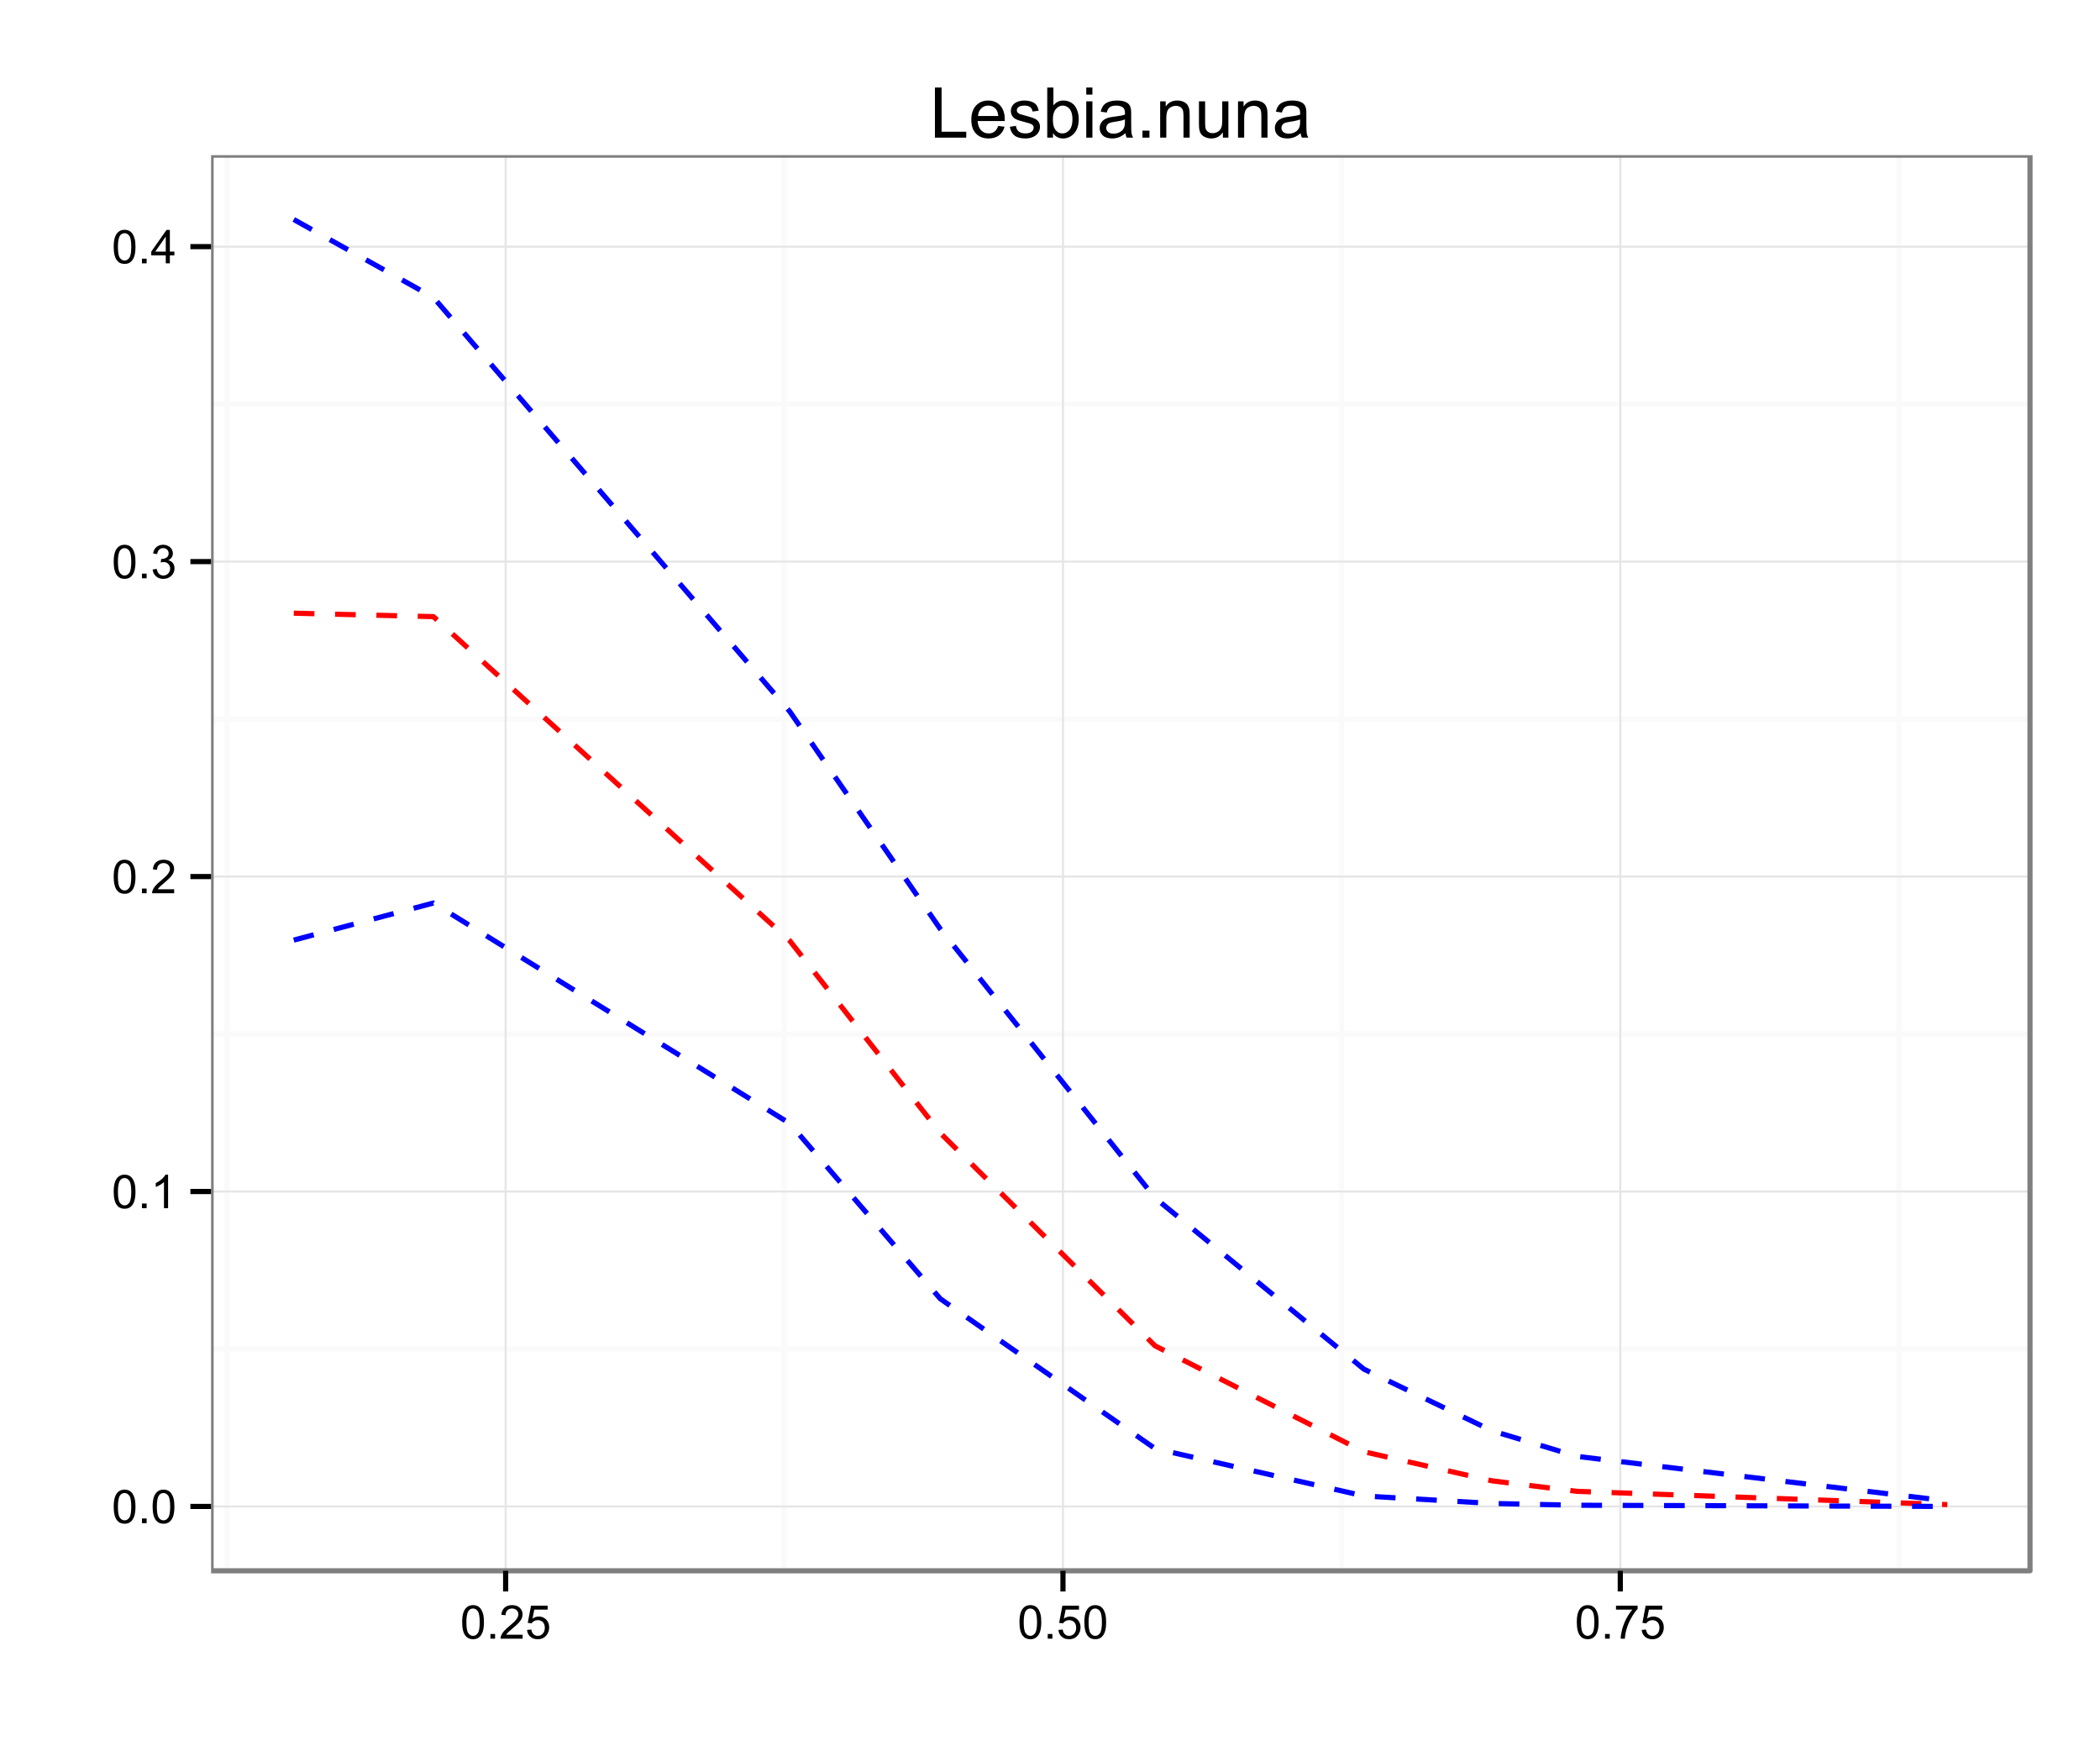
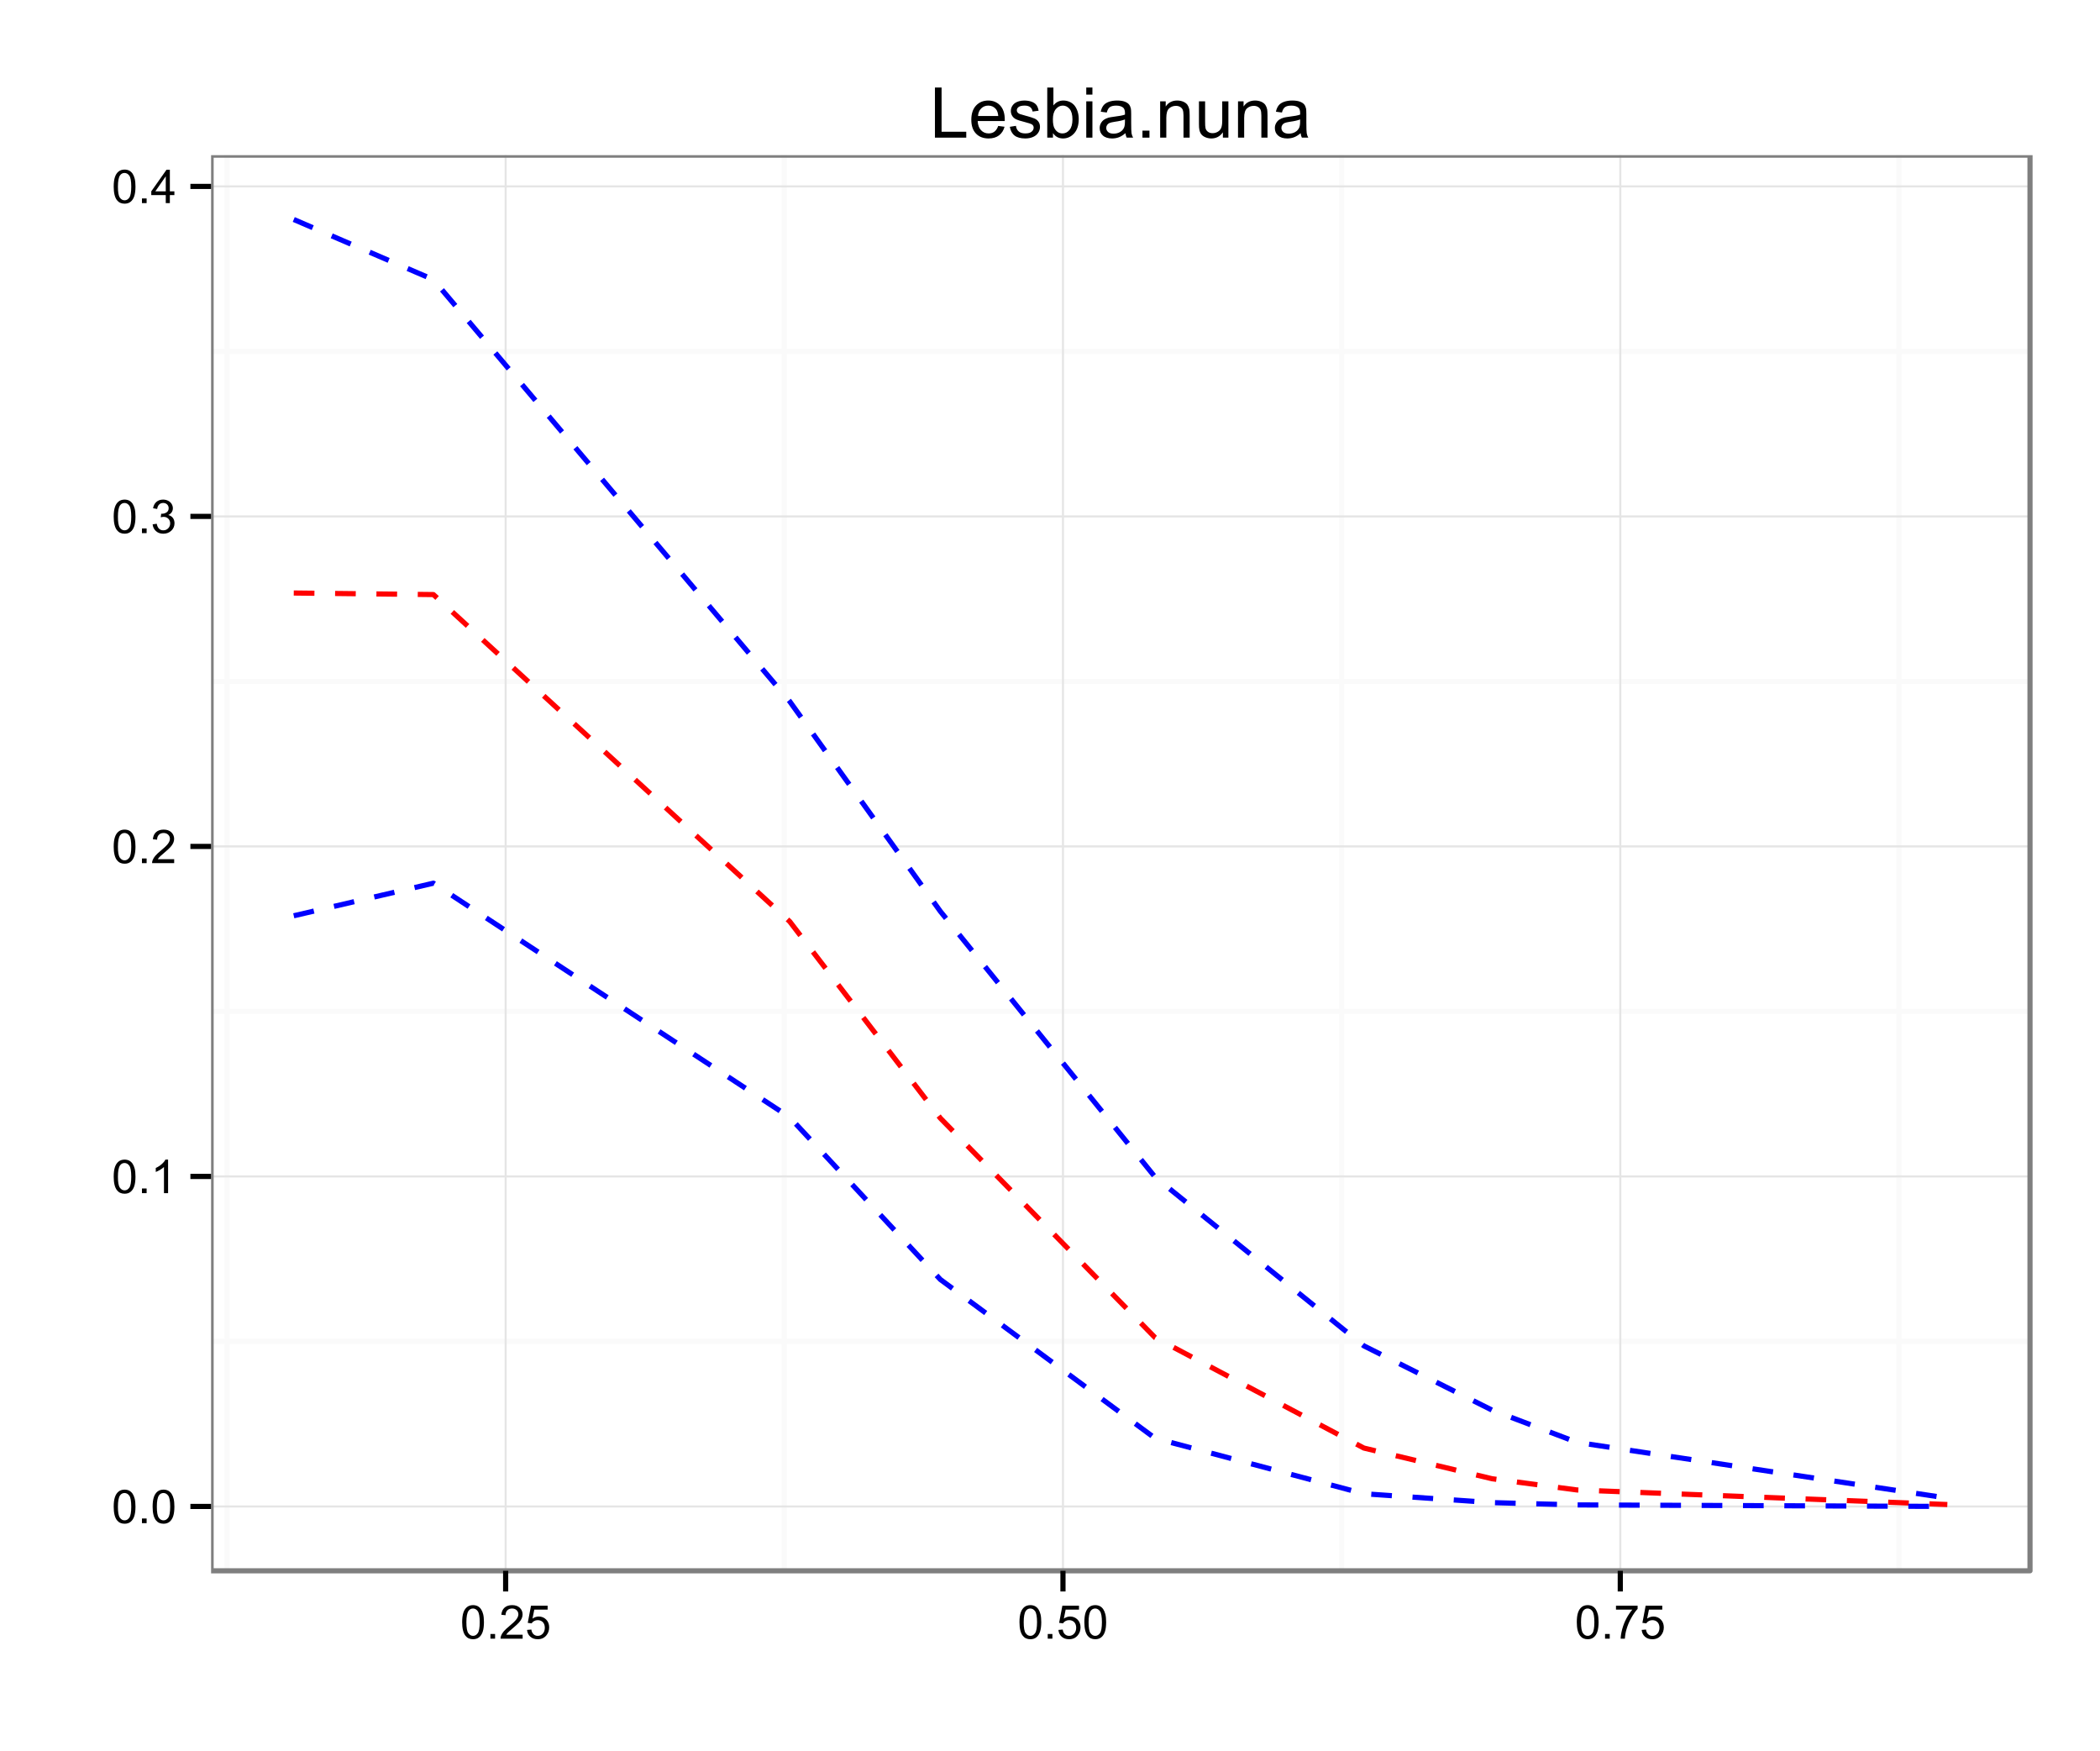
<svg xmlns="http://www.w3.org/2000/svg" xmlns:xlink="http://www.w3.org/1999/xlink" width="432pt" height="360pt" viewBox="0 0 432 360" version="1.1">
  <defs>
    <g>
      <symbol overflow="visible" id="glyph0-0">
        <path style="stroke:none;" d="M 0.398 -3.391 C 0.398 -4.199 0.48 -4.852 0.648 -5.352 C 0.812 -5.844 1.062 -6.227 1.395 -6.496 C 1.723 -6.762 2.137 -6.895 2.641 -6.898 C 3.004 -6.895 3.328 -6.82 3.609 -6.676 C 3.887 -6.523 4.113 -6.312 4.297 -6.035 C 4.477 -5.754 4.621 -5.41 4.723 -5.012 C 4.824 -4.605 4.875 -4.066 4.879 -3.391 C 4.875 -2.582 4.793 -1.93 4.629 -1.438 C 4.465 -0.938 4.215 -0.555 3.887 -0.289 C 3.555 -0.016 3.141 0.117 2.641 0.117 C 1.973 0.117 1.453 -0.117 1.078 -0.594 C 0.625 -1.164 0.398 -2.098 0.398 -3.391 Z M 1.266 -3.391 C 1.266 -2.258 1.395 -1.508 1.66 -1.137 C 1.922 -0.762 2.25 -0.574 2.641 -0.578 C 3.023 -0.574 3.348 -0.762 3.613 -1.141 C 3.875 -1.512 4.008 -2.262 4.012 -3.391 C 4.008 -4.52 3.875 -5.27 3.613 -5.645 C 3.348 -6.012 3.02 -6.199 2.629 -6.203 C 2.238 -6.199 1.93 -6.035 1.703 -5.711 C 1.41 -5.289 1.266 -4.516 1.266 -3.391 Z M 1.266 -3.391 " />
      </symbol>
      <symbol overflow="visible" id="glyph0-1">
        <path style="stroke:none;" d="M 0.871 0 L 0.871 -0.961 L 1.832 -0.961 L 1.832 0 Z M 0.871 0 " />
      </symbol>
      <symbol overflow="visible" id="glyph0-2">
        <path style="stroke:none;" d="M 3.578 0 L 2.734 0 L 2.734 -5.375 C 2.527 -5.18 2.262 -4.988 1.934 -4.793 C 1.602 -4.598 1.305 -4.453 1.047 -4.359 L 1.047 -5.176 C 1.516 -5.395 1.926 -5.664 2.281 -5.98 C 2.633 -6.293 2.883 -6.598 3.031 -6.898 L 3.578 -6.898 Z M 3.578 0 " />
      </symbol>
      <symbol overflow="visible" id="glyph0-3">
        <path style="stroke:none;" d="M 4.832 -0.812 L 4.832 0 L 0.289 0 C 0.281 -0.203 0.316 -0.398 0.391 -0.586 C 0.504 -0.895 0.688 -1.199 0.945 -1.5 C 1.195 -1.797 1.562 -2.141 2.047 -2.539 C 2.789 -3.148 3.297 -3.637 3.562 -3.996 C 3.824 -4.352 3.953 -4.688 3.957 -5.012 C 3.953 -5.34 3.836 -5.621 3.598 -5.855 C 3.355 -6.082 3.043 -6.199 2.664 -6.203 C 2.254 -6.199 1.93 -6.078 1.688 -5.836 C 1.441 -5.59 1.316 -5.25 1.316 -4.824 L 0.449 -4.914 C 0.508 -5.559 0.73 -6.051 1.121 -6.391 C 1.504 -6.727 2.023 -6.895 2.68 -6.898 C 3.336 -6.895 3.859 -6.715 4.246 -6.352 C 4.629 -5.984 4.82 -5.531 4.824 -4.992 C 4.82 -4.715 4.766 -4.441 4.652 -4.18 C 4.539 -3.91 4.352 -3.633 4.094 -3.34 C 3.832 -3.047 3.398 -2.645 2.793 -2.133 C 2.285 -1.707 1.961 -1.418 1.816 -1.266 C 1.672 -1.113 1.551 -0.961 1.461 -0.812 Z M 4.832 -0.812 " />
      </symbol>
      <symbol overflow="visible" id="glyph0-4">
        <path style="stroke:none;" d="M 0.402 -1.812 L 1.246 -1.926 C 1.34 -1.445 1.504 -1.102 1.738 -0.895 C 1.969 -0.68 2.254 -0.574 2.594 -0.578 C 2.988 -0.574 3.324 -0.711 3.598 -0.988 C 3.871 -1.262 4.008 -1.602 4.008 -2.012 C 4.008 -2.395 3.879 -2.715 3.629 -2.969 C 3.371 -3.219 3.051 -3.344 2.664 -3.348 C 2.5 -3.344 2.301 -3.312 2.066 -3.254 L 2.16 -3.992 C 2.215 -3.984 2.262 -3.984 2.297 -3.984 C 2.656 -3.984 2.977 -4.078 3.266 -4.266 C 3.551 -4.453 3.695 -4.742 3.699 -5.133 C 3.695 -5.441 3.59 -5.695 3.383 -5.902 C 3.172 -6.102 2.902 -6.203 2.574 -6.207 C 2.242 -6.203 1.969 -6.102 1.754 -5.895 C 1.531 -5.688 1.391 -5.379 1.332 -4.969 L 0.488 -5.117 C 0.586 -5.68 0.82 -6.121 1.188 -6.434 C 1.551 -6.742 2.008 -6.895 2.555 -6.898 C 2.93 -6.895 3.273 -6.816 3.59 -6.656 C 3.902 -6.496 4.145 -6.277 4.312 -6 C 4.48 -5.719 4.562 -5.422 4.566 -5.113 C 4.562 -4.812 4.484 -4.543 4.324 -4.301 C 4.164 -4.059 3.926 -3.863 3.617 -3.723 C 4.02 -3.625 4.336 -3.43 4.562 -3.137 C 4.785 -2.84 4.898 -2.473 4.902 -2.031 C 4.898 -1.426 4.68 -0.918 4.246 -0.504 C 3.805 -0.09 3.25 0.117 2.586 0.121 C 1.98 0.117 1.48 -0.059 1.086 -0.418 C 0.684 -0.773 0.457 -1.238 0.402 -1.812 Z M 0.402 -1.812 " />
      </symbol>
      <symbol overflow="visible" id="glyph0-5">
        <path style="stroke:none;" d="M 3.102 0 L 3.102 -1.645 L 0.121 -1.645 L 0.121 -2.418 L 3.258 -6.871 L 3.945 -6.871 L 3.945 -2.418 L 4.875 -2.418 L 4.875 -1.645 L 3.945 -1.645 L 3.945 0 Z M 3.102 -2.418 L 3.102 -5.516 L 0.953 -2.418 Z M 3.102 -2.418 " />
      </symbol>
      <symbol overflow="visible" id="glyph0-6">
        <path style="stroke:none;" d="M 0.398 -1.801 L 1.285 -1.875 C 1.348 -1.441 1.5 -1.117 1.742 -0.902 C 1.977 -0.684 2.266 -0.574 2.605 -0.578 C 3.008 -0.574 3.352 -0.727 3.637 -1.035 C 3.914 -1.34 4.055 -1.746 4.059 -2.254 C 4.055 -2.734 3.918 -3.113 3.652 -3.395 C 3.379 -3.668 3.027 -3.809 2.594 -3.812 C 2.316 -3.809 2.07 -3.746 1.855 -3.625 C 1.633 -3.5 1.461 -3.34 1.34 -3.145 L 0.547 -3.25 L 1.215 -6.777 L 4.633 -6.777 L 4.633 -5.973 L 1.891 -5.973 L 1.52 -4.125 C 1.926 -4.41 2.359 -4.551 2.816 -4.555 C 3.414 -4.551 3.922 -4.344 4.336 -3.93 C 4.746 -3.512 4.949 -2.977 4.953 -2.328 C 4.949 -1.703 4.77 -1.168 4.41 -0.719 C 3.969 -0.16 3.367 0.117 2.605 0.117 C 1.977 0.117 1.465 -0.055 1.074 -0.406 C 0.676 -0.754 0.453 -1.219 0.398 -1.801 Z M 0.398 -1.801 " />
      </symbol>
      <symbol overflow="visible" id="glyph0-7">
        <path style="stroke:none;" d="M 0.453 -5.973 L 0.453 -6.781 L 4.902 -6.781 L 4.902 -6.125 C 4.461 -5.656 4.027 -5.039 3.602 -4.27 C 3.168 -3.496 2.836 -2.703 2.605 -1.891 C 2.434 -1.312 2.324 -0.684 2.281 0 L 1.414 0 C 1.422 -0.539 1.531 -1.191 1.734 -1.961 C 1.938 -2.723 2.227 -3.461 2.609 -4.176 C 2.984 -4.883 3.391 -5.48 3.82 -5.973 Z M 0.453 -5.973 " />
      </symbol>
      <symbol overflow="visible" id="glyph1-0">
        <path style="stroke:none;" d="M 1.055 0 L 1.055 -10.309 L 2.418 -10.309 L 2.418 -1.215 L 7.496 -1.215 L 7.496 0 Z M 1.055 0 " />
      </symbol>
      <symbol overflow="visible" id="glyph1-1">
        <path style="stroke:none;" d="M 6.062 -2.406 L 7.367 -2.242 C 7.156 -1.477 6.777 -0.883 6.223 -0.465 C 5.664 -0.043 4.949 0.164 4.086 0.168 C 2.988 0.164 2.121 -0.168 1.484 -0.84 C 0.844 -1.508 0.527 -2.453 0.527 -3.672 C 0.527 -4.926 0.848 -5.898 1.496 -6.594 C 2.141 -7.285 2.98 -7.633 4.016 -7.637 C 5.008 -7.633 5.824 -7.293 6.461 -6.617 C 7.09 -5.934 7.406 -4.977 7.41 -3.746 C 7.406 -3.668 7.402 -3.559 7.402 -3.41 L 1.836 -3.41 C 1.879 -2.59 2.113 -1.961 2.531 -1.523 C 2.945 -1.086 3.465 -0.867 4.094 -0.871 C 4.555 -0.867 4.949 -0.988 5.281 -1.234 C 5.605 -1.477 5.867 -1.867 6.062 -2.406 Z M 1.906 -4.449 L 6.074 -4.449 C 6.016 -5.074 5.855 -5.547 5.598 -5.863 C 5.191 -6.348 4.668 -6.59 4.027 -6.594 C 3.441 -6.59 2.953 -6.398 2.562 -6.012 C 2.164 -5.621 1.945 -5.098 1.906 -4.449 Z M 1.906 -4.449 " />
      </symbol>
      <symbol overflow="visible" id="glyph1-2">
        <path style="stroke:none;" d="M 0.441 -2.23 L 1.695 -2.426 C 1.762 -1.922 1.957 -1.535 2.281 -1.27 C 2.598 -1 3.047 -0.867 3.629 -0.871 C 4.207 -0.867 4.641 -0.984 4.922 -1.227 C 5.203 -1.461 5.344 -1.738 5.344 -2.059 C 5.344 -2.34 5.219 -2.566 4.973 -2.734 C 4.797 -2.844 4.363 -2.988 3.676 -3.164 C 2.746 -3.398 2.105 -3.598 1.746 -3.77 C 1.387 -3.938 1.113 -4.176 0.93 -4.48 C 0.742 -4.781 0.648 -5.117 0.652 -5.484 C 0.648 -5.816 0.727 -6.125 0.879 -6.41 C 1.031 -6.691 1.238 -6.926 1.504 -7.117 C 1.699 -7.258 1.969 -7.379 2.309 -7.484 C 2.648 -7.582 3.012 -7.633 3.402 -7.637 C 3.984 -7.633 4.5 -7.551 4.945 -7.383 C 5.387 -7.211 5.711 -6.98 5.926 -6.695 C 6.133 -6.406 6.281 -6.02 6.363 -5.539 L 5.125 -5.371 C 5.066 -5.754 4.902 -6.055 4.637 -6.27 C 4.363 -6.484 3.984 -6.59 3.496 -6.594 C 2.91 -6.59 2.496 -6.496 2.25 -6.305 C 2 -6.113 1.875 -5.887 1.879 -5.633 C 1.875 -5.465 1.926 -5.316 2.031 -5.188 C 2.133 -5.047 2.293 -4.938 2.516 -4.852 C 2.641 -4.805 3.016 -4.695 3.637 -4.527 C 4.527 -4.285 5.152 -4.09 5.508 -3.938 C 5.859 -3.785 6.137 -3.562 6.34 -3.273 C 6.543 -2.98 6.645 -2.621 6.645 -2.195 C 6.645 -1.77 6.52 -1.371 6.273 -1 C 6.027 -0.625 5.672 -0.336 5.211 -0.137 C 4.742 0.066 4.219 0.164 3.637 0.168 C 2.664 0.164 1.922 -0.035 1.414 -0.434 C 0.902 -0.836 0.578 -1.434 0.441 -2.23 Z M 0.441 -2.23 " />
      </symbol>
      <symbol overflow="visible" id="glyph1-3">
        <path style="stroke:none;" d="M 2.117 0 L 0.941 0 L 0.941 -10.309 L 2.207 -10.309 L 2.207 -6.629 C 2.738 -7.297 3.422 -7.633 4.254 -7.637 C 4.711 -7.633 5.145 -7.543 5.555 -7.359 C 5.965 -7.172 6.301 -6.91 6.57 -6.578 C 6.832 -6.238 7.039 -5.832 7.191 -5.363 C 7.34 -4.887 7.418 -4.383 7.418 -3.848 C 7.418 -2.562 7.102 -1.574 6.469 -0.879 C 5.836 -0.184 5.074 0.164 4.191 0.168 C 3.305 0.164 2.613 -0.199 2.117 -0.934 Z M 2.102 -3.789 C 2.098 -2.891 2.219 -2.242 2.469 -1.848 C 2.863 -1.191 3.402 -0.867 4.086 -0.871 C 4.633 -0.867 5.113 -1.105 5.52 -1.59 C 5.922 -2.066 6.121 -2.785 6.125 -3.742 C 6.121 -4.715 5.93 -5.434 5.543 -5.898 C 5.156 -6.359 4.688 -6.59 4.141 -6.594 C 3.586 -6.59 3.109 -6.352 2.707 -5.871 C 2.301 -5.391 2.098 -4.695 2.102 -3.789 Z M 2.102 -3.789 " />
      </symbol>
      <symbol overflow="visible" id="glyph1-4">
        <path style="stroke:none;" d="M 0.957 -8.852 L 0.957 -10.309 L 2.223 -10.309 L 2.223 -8.852 Z M 0.957 0 L 0.957 -7.469 L 2.223 -7.469 L 2.223 0 Z M 0.957 0 " />
      </symbol>
      <symbol overflow="visible" id="glyph1-5">
        <path style="stroke:none;" d="M 5.82 -0.922 C 5.348 -0.52 4.898 -0.238 4.465 -0.078 C 4.031 0.086 3.566 0.164 3.074 0.168 C 2.25 0.164 1.617 -0.035 1.18 -0.434 C 0.734 -0.832 0.516 -1.344 0.52 -1.969 C 0.516 -2.332 0.598 -2.664 0.77 -2.969 C 0.934 -3.27 1.152 -3.512 1.422 -3.699 C 1.691 -3.879 1.996 -4.02 2.336 -4.113 C 2.582 -4.176 2.957 -4.238 3.461 -4.305 C 4.48 -4.422 5.23 -4.566 5.715 -4.738 C 5.715 -4.91 5.719 -5.02 5.723 -5.07 C 5.719 -5.582 5.598 -5.945 5.363 -6.16 C 5.035 -6.441 4.555 -6.586 3.922 -6.59 C 3.324 -6.586 2.887 -6.48 2.605 -6.273 C 2.32 -6.062 2.109 -5.695 1.977 -5.168 L 0.738 -5.336 C 0.848 -5.863 1.031 -6.293 1.293 -6.621 C 1.547 -6.945 1.918 -7.195 2.41 -7.371 C 2.895 -7.547 3.461 -7.633 4.105 -7.637 C 4.742 -7.633 5.262 -7.559 5.66 -7.41 C 6.059 -7.258 6.352 -7.07 6.539 -6.844 C 6.727 -6.617 6.855 -6.328 6.934 -5.984 C 6.973 -5.766 6.996 -5.379 6.996 -4.816 L 6.996 -3.129 C 6.996 -1.949 7.02 -1.203 7.074 -0.895 C 7.125 -0.582 7.234 -0.285 7.398 0 L 6.074 0 C 5.941 -0.262 5.855 -0.566 5.82 -0.922 Z M 5.715 -3.746 C 5.254 -3.555 4.566 -3.398 3.648 -3.27 C 3.125 -3.191 2.758 -3.105 2.543 -3.016 C 2.328 -2.918 2.16 -2.781 2.047 -2.605 C 1.926 -2.422 1.867 -2.223 1.871 -2.004 C 1.867 -1.664 1.996 -1.383 2.254 -1.16 C 2.508 -0.934 2.883 -0.82 3.375 -0.824 C 3.859 -0.82 4.293 -0.926 4.676 -1.141 C 5.055 -1.352 5.332 -1.645 5.512 -2.02 C 5.645 -2.301 5.711 -2.723 5.715 -3.285 Z M 5.715 -3.746 " />
      </symbol>
      <symbol overflow="visible" id="glyph1-6">
        <path style="stroke:none;" d="M 1.309 0 L 1.309 -1.441 L 2.75 -1.441 L 2.75 0 Z M 1.309 0 " />
      </symbol>
      <symbol overflow="visible" id="glyph1-7">
        <path style="stroke:none;" d="M 0.949 0 L 0.949 -7.469 L 2.09 -7.469 L 2.09 -6.406 C 2.633 -7.223 3.426 -7.633 4.465 -7.637 C 4.914 -7.633 5.328 -7.555 5.707 -7.395 C 6.082 -7.23 6.363 -7.016 6.555 -6.758 C 6.738 -6.492 6.867 -6.18 6.945 -5.82 C 6.988 -5.582 7.012 -5.172 7.016 -4.59 L 7.016 0 L 5.75 0 L 5.75 -4.543 C 5.746 -5.055 5.699 -5.441 5.602 -5.699 C 5.504 -5.953 5.328 -6.156 5.078 -6.309 C 4.824 -6.461 4.531 -6.539 4.199 -6.539 C 3.656 -6.539 3.191 -6.367 2.801 -6.023 C 2.41 -5.68 2.215 -5.031 2.215 -4.078 L 2.215 0 Z M 0.949 0 " />
      </symbol>
      <symbol overflow="visible" id="glyph1-8">
        <path style="stroke:none;" d="M 5.844 0 L 5.844 -1.098 C 5.258 -0.254 4.469 0.164 3.473 0.168 C 3.031 0.164 2.621 0.082 2.238 -0.082 C 1.855 -0.25 1.57 -0.461 1.387 -0.719 C 1.199 -0.973 1.07 -1.285 1 -1.66 C 0.945 -1.902 0.918 -2.297 0.922 -2.84 L 0.922 -7.469 L 2.188 -7.469 L 2.188 -3.324 C 2.184 -2.66 2.211 -2.215 2.266 -1.988 C 2.34 -1.652 2.508 -1.395 2.77 -1.207 C 3.023 -1.016 3.344 -0.918 3.727 -0.922 C 4.105 -0.918 4.461 -1.016 4.793 -1.211 C 5.125 -1.402 5.359 -1.668 5.5 -2.008 C 5.637 -2.34 5.707 -2.824 5.711 -3.465 L 5.711 -7.469 L 6.977 -7.469 L 6.977 0 Z M 5.844 0 " />
      </symbol>
    </g>
    <clipPath id="clip1">
      <path d="M 43.422 31.906 L 418.602 31.906 L 418.602 324.051 L 43.422 324.051 Z M 43.422 31.906 " />
    </clipPath>
  </defs>
-   <g id="surface226">
+   <g id="surface271">
    <rect x="0" y="0" width="432" height="360" style="fill:rgb(100%,100%,100%);fill-opacity:1;stroke:none;" />
    <rect x="0" y="0" width="432" height="360" style="fill:rgb(100%,100%,100%);fill-opacity:1;stroke:none;" />
    <path style="fill:none;stroke-width:1.063;stroke-linecap:round;stroke-linejoin:round;stroke:rgb(100%,100%,100%);stroke-opacity:1;stroke-miterlimit:10;" d="M 0 360 L 432 360 L 432 0 L 0 0 Z M 0 360 " />
    <g clip-path="url(#clip1)" clip-rule="nonzero">
      <path style=" stroke:none;fill-rule:nonzero;fill:rgb(100%,100%,100%);fill-opacity:1;" d="M 43.422 323.051 L 417.602 323.051 L 417.602 31.906 L 43.422 31.906 Z M 43.422 323.051 " />
-       <path style="fill:none;stroke-width:1.063;stroke-linecap:butt;stroke-linejoin:round;stroke:rgb(98.039%,98.039%,98.039%);stroke-opacity:1;stroke-miterlimit:10;" d="M 43.422 277.434 L 417.602 277.434 " />
-       <path style="fill:none;stroke-width:1.063;stroke-linecap:butt;stroke-linejoin:round;stroke:rgb(98.039%,98.039%,98.039%);stroke-opacity:1;stroke-miterlimit:10;" d="M 43.422 212.66 L 417.602 212.66 " />
-       <path style="fill:none;stroke-width:1.063;stroke-linecap:butt;stroke-linejoin:round;stroke:rgb(98.039%,98.039%,98.039%);stroke-opacity:1;stroke-miterlimit:10;" d="M 43.422 147.887 L 417.602 147.887 " />
-       <path style="fill:none;stroke-width:1.063;stroke-linecap:butt;stroke-linejoin:round;stroke:rgb(98.039%,98.039%,98.039%);stroke-opacity:1;stroke-miterlimit:10;" d="M 43.422 83.113 L 417.602 83.113 " />
+       <path style="fill:none;stroke-width:1.063;stroke-linecap:butt;stroke-linejoin:round;stroke:rgb(98.039%,98.039%,98.039%);stroke-opacity:1;stroke-miterlimit:10;" d="M 43.422 275.887 L 417.602 275.887 " />
+       <path style="fill:none;stroke-width:1.063;stroke-linecap:butt;stroke-linejoin:round;stroke:rgb(98.039%,98.039%,98.039%);stroke-opacity:1;stroke-miterlimit:10;" d="M 43.422 208.016 L 417.602 208.016 " />
+       <path style="fill:none;stroke-width:1.063;stroke-linecap:butt;stroke-linejoin:round;stroke:rgb(98.039%,98.039%,98.039%);stroke-opacity:1;stroke-miterlimit:10;" d="M 43.422 140.145 L 417.602 140.145 " />
+       <path style="fill:none;stroke-width:1.063;stroke-linecap:butt;stroke-linejoin:round;stroke:rgb(98.039%,98.039%,98.039%);stroke-opacity:1;stroke-miterlimit:10;" d="M 43.422 72.273 L 417.602 72.273 " />
      <path style="fill:none;stroke-width:1.063;stroke-linecap:butt;stroke-linejoin:round;stroke:rgb(98.039%,98.039%,98.039%);stroke-opacity:1;stroke-miterlimit:10;" d="M 46.695 323.051 L 46.695 31.906 " />
      <path style="fill:none;stroke-width:1.063;stroke-linecap:butt;stroke-linejoin:round;stroke:rgb(98.039%,98.039%,98.039%);stroke-opacity:1;stroke-miterlimit:10;" d="M 161.344 323.051 L 161.344 31.906 " />
      <path style="fill:none;stroke-width:1.063;stroke-linecap:butt;stroke-linejoin:round;stroke:rgb(98.039%,98.039%,98.039%);stroke-opacity:1;stroke-miterlimit:10;" d="M 275.992 323.051 L 275.992 31.906 " />
      <path style="fill:none;stroke-width:1.063;stroke-linecap:butt;stroke-linejoin:round;stroke:rgb(98.039%,98.039%,98.039%);stroke-opacity:1;stroke-miterlimit:10;" d="M 390.641 323.051 L 390.641 31.906 " />
      <path style="fill:none;stroke-width:0.425;stroke-linecap:butt;stroke-linejoin:round;stroke:rgb(89.804%,89.804%,89.804%);stroke-opacity:1;stroke-miterlimit:10;" d="M 43.422 309.82 L 417.602 309.82 " />
-       <path style="fill:none;stroke-width:0.425;stroke-linecap:butt;stroke-linejoin:round;stroke:rgb(89.804%,89.804%,89.804%);stroke-opacity:1;stroke-miterlimit:10;" d="M 43.422 245.047 L 417.602 245.047 " />
-       <path style="fill:none;stroke-width:0.425;stroke-linecap:butt;stroke-linejoin:round;stroke:rgb(89.804%,89.804%,89.804%);stroke-opacity:1;stroke-miterlimit:10;" d="M 43.422 180.273 L 417.602 180.273 " />
-       <path style="fill:none;stroke-width:0.425;stroke-linecap:butt;stroke-linejoin:round;stroke:rgb(89.804%,89.804%,89.804%);stroke-opacity:1;stroke-miterlimit:10;" d="M 43.422 115.5 L 417.602 115.5 " />
-       <path style="fill:none;stroke-width:0.425;stroke-linecap:butt;stroke-linejoin:round;stroke:rgb(89.804%,89.804%,89.804%);stroke-opacity:1;stroke-miterlimit:10;" d="M 43.422 50.727 L 417.602 50.727 " />
+       <path style="fill:none;stroke-width:0.425;stroke-linecap:butt;stroke-linejoin:round;stroke:rgb(89.804%,89.804%,89.804%);stroke-opacity:1;stroke-miterlimit:10;" d="M 43.422 241.949 L 417.602 241.949 " />
+       <path style="fill:none;stroke-width:0.425;stroke-linecap:butt;stroke-linejoin:round;stroke:rgb(89.804%,89.804%,89.804%);stroke-opacity:1;stroke-miterlimit:10;" d="M 43.422 174.078 L 417.602 174.078 " />
+       <path style="fill:none;stroke-width:0.425;stroke-linecap:butt;stroke-linejoin:round;stroke:rgb(89.804%,89.804%,89.804%);stroke-opacity:1;stroke-miterlimit:10;" d="M 43.422 106.207 L 417.602 106.207 " />
+       <path style="fill:none;stroke-width:0.425;stroke-linecap:butt;stroke-linejoin:round;stroke:rgb(89.804%,89.804%,89.804%);stroke-opacity:1;stroke-miterlimit:10;" d="M 43.422 38.336 L 417.602 38.336 " />
      <path style="fill:none;stroke-width:0.425;stroke-linecap:butt;stroke-linejoin:round;stroke:rgb(89.804%,89.804%,89.804%);stroke-opacity:1;stroke-miterlimit:10;" d="M 104.02 323.051 L 104.02 31.906 " />
      <path style="fill:none;stroke-width:0.425;stroke-linecap:butt;stroke-linejoin:round;stroke:rgb(89.804%,89.804%,89.804%);stroke-opacity:1;stroke-miterlimit:10;" d="M 218.668 323.051 L 218.668 31.906 " />
      <path style="fill:none;stroke-width:0.425;stroke-linecap:butt;stroke-linejoin:round;stroke:rgb(89.804%,89.804%,89.804%);stroke-opacity:1;stroke-miterlimit:10;" d="M 333.316 323.051 L 333.316 31.906 " />
-       <path style="fill:none;stroke-width:1.063;stroke-linecap:butt;stroke-linejoin:round;stroke:rgb(100%,0%,0%);stroke-opacity:1;stroke-dasharray:4.252,4.252;stroke-miterlimit:1;" d="M 60.43 126.109 L 89.156 126.82 L 162.449 193.457 L 193.434 233.023 L 237.621 276.793 L 280.57 298.57 L 306.934 304.551 L 324.418 306.711 L 400.594 309.438 " />
-       <path style="fill:none;stroke-width:1.063;stroke-linecap:butt;stroke-linejoin:round;stroke:rgb(0%,0%,100%);stroke-opacity:1;stroke-dasharray:4.252,4.252;stroke-miterlimit:1;" d="M 60.43 45.141 L 89.156 61.168 L 162.449 146.309 L 193.434 191.059 L 237.621 246.383 L 280.57 281.578 L 306.934 294.262 L 324.418 299.523 L 400.594 308.688 " />
-       <path style="fill:none;stroke-width:1.063;stroke-linecap:butt;stroke-linejoin:round;stroke:rgb(0%,0%,100%);stroke-opacity:1;stroke-dasharray:4.252,4.252;stroke-miterlimit:1;" d="M 60.43 193.344 L 89.156 185.719 L 162.449 231.043 L 193.434 267.113 L 237.621 297.93 L 280.57 307.66 L 306.934 309.203 L 324.418 309.574 L 400.594 309.816 " />
+       <path style="fill:none;stroke-width:1.063;stroke-linecap:butt;stroke-linejoin:round;stroke:rgb(100%,0%,0%);stroke-opacity:1;stroke-dasharray:4.252,4.252;stroke-miterlimit:1;" d="M 60.43 121.961 L 89.156 122.281 L 162.449 189.512 L 193.434 229.957 L 237.621 275.094 L 280.57 297.809 L 306.934 304.121 L 324.418 306.43 L 400.594 309.426 " />
+       <path style="fill:none;stroke-width:1.063;stroke-linecap:butt;stroke-linejoin:round;stroke:rgb(0%,0%,100%);stroke-opacity:1;stroke-dasharray:4.252,4.252;stroke-miterlimit:1;" d="M 60.43 45.141 L 89.156 57.516 L 162.449 144.246 L 193.434 187.418 L 237.621 242.082 L 280.57 276.793 L 306.934 290.008 L 324.418 296.641 L 400.594 308.102 " />
+       <path style="fill:none;stroke-width:1.063;stroke-linecap:butt;stroke-linejoin:round;stroke:rgb(0%,0%,100%);stroke-opacity:1;stroke-dasharray:4.252,4.252;stroke-miterlimit:1;" d="M 60.43 188.34 L 89.156 181.637 L 162.449 229.781 L 193.434 263.133 L 237.621 295.801 L 280.57 307.207 L 306.934 309.031 L 324.418 309.504 L 400.594 309.816 " />
      <path style="fill:none;stroke-width:1.063;stroke-linecap:round;stroke-linejoin:round;stroke:rgb(49.804%,49.804%,49.804%);stroke-opacity:1;stroke-miterlimit:10;" d="M 43.422 323.051 L 417.602 323.051 L 417.602 31.906 L 43.422 31.906 Z M 43.422 323.051 " />
    </g>
    <g style="fill:rgb(0%,0%,0%);fill-opacity:1;">
      <use xlink:href="#glyph0-0" x="22.992" y="313.258" />
      <use xlink:href="#glyph0-1" x="28.331" y="313.258" />
      <use xlink:href="#glyph0-0" x="30.998" y="313.258" />
    </g>
    <g style="fill:rgb(0%,0%,0%);fill-opacity:1;">
-       <use xlink:href="#glyph0-0" x="22.992" y="248.48" />
-       <use xlink:href="#glyph0-1" x="28.331" y="248.48" />
-       <use xlink:href="#glyph0-2" x="30.998" y="248.48" />
+       <use xlink:href="#glyph0-0" x="22.992" y="245.387" />
+       <use xlink:href="#glyph0-1" x="28.331" y="245.387" />
+       <use xlink:href="#glyph0-2" x="30.998" y="245.387" />
    </g>
    <g style="fill:rgb(0%,0%,0%);fill-opacity:1;">
-       <use xlink:href="#glyph0-0" x="22.992" y="183.707" />
-       <use xlink:href="#glyph0-1" x="28.331" y="183.707" />
-       <use xlink:href="#glyph0-3" x="30.998" y="183.707" />
+       <use xlink:href="#glyph0-0" x="22.992" y="177.516" />
+       <use xlink:href="#glyph0-1" x="28.331" y="177.516" />
+       <use xlink:href="#glyph0-3" x="30.998" y="177.516" />
    </g>
    <g style="fill:rgb(0%,0%,0%);fill-opacity:1;">
-       <use xlink:href="#glyph0-0" x="22.992" y="118.934" />
-       <use xlink:href="#glyph0-1" x="28.331" y="118.934" />
-       <use xlink:href="#glyph0-4" x="30.998" y="118.934" />
+       <use xlink:href="#glyph0-0" x="22.992" y="109.645" />
+       <use xlink:href="#glyph0-1" x="28.331" y="109.645" />
+       <use xlink:href="#glyph0-4" x="30.998" y="109.645" />
    </g>
    <g style="fill:rgb(0%,0%,0%);fill-opacity:1;">
-       <use xlink:href="#glyph0-0" x="22.992" y="54.16" />
-       <use xlink:href="#glyph0-1" x="28.331" y="54.16" />
-       <use xlink:href="#glyph0-5" x="30.998" y="54.16" />
+       <use xlink:href="#glyph0-0" x="22.992" y="41.773" />
+       <use xlink:href="#glyph0-1" x="28.331" y="41.773" />
+       <use xlink:href="#glyph0-5" x="30.998" y="41.773" />
    </g>
    <path style="fill:none;stroke-width:1.063;stroke-linecap:butt;stroke-linejoin:round;stroke:rgb(0%,0%,0%);stroke-opacity:1;stroke-miterlimit:10;" d="M 39.168 309.82 L 43.422 309.82 " />
-     <path style="fill:none;stroke-width:1.063;stroke-linecap:butt;stroke-linejoin:round;stroke:rgb(0%,0%,0%);stroke-opacity:1;stroke-miterlimit:10;" d="M 39.168 245.047 L 43.422 245.047 " />
-     <path style="fill:none;stroke-width:1.063;stroke-linecap:butt;stroke-linejoin:round;stroke:rgb(0%,0%,0%);stroke-opacity:1;stroke-miterlimit:10;" d="M 39.168 180.273 L 43.422 180.273 " />
-     <path style="fill:none;stroke-width:1.063;stroke-linecap:butt;stroke-linejoin:round;stroke:rgb(0%,0%,0%);stroke-opacity:1;stroke-miterlimit:10;" d="M 39.168 115.5 L 43.422 115.5 " />
-     <path style="fill:none;stroke-width:1.063;stroke-linecap:butt;stroke-linejoin:round;stroke:rgb(0%,0%,0%);stroke-opacity:1;stroke-miterlimit:10;" d="M 39.168 50.727 L 43.422 50.727 " />
+     <path style="fill:none;stroke-width:1.063;stroke-linecap:butt;stroke-linejoin:round;stroke:rgb(0%,0%,0%);stroke-opacity:1;stroke-miterlimit:10;" d="M 39.168 241.949 L 43.422 241.949 " />
+     <path style="fill:none;stroke-width:1.063;stroke-linecap:butt;stroke-linejoin:round;stroke:rgb(0%,0%,0%);stroke-opacity:1;stroke-miterlimit:10;" d="M 39.168 174.078 L 43.422 174.078 " />
+     <path style="fill:none;stroke-width:1.063;stroke-linecap:butt;stroke-linejoin:round;stroke:rgb(0%,0%,0%);stroke-opacity:1;stroke-miterlimit:10;" d="M 39.168 106.207 L 43.422 106.207 " />
+     <path style="fill:none;stroke-width:1.063;stroke-linecap:butt;stroke-linejoin:round;stroke:rgb(0%,0%,0%);stroke-opacity:1;stroke-miterlimit:10;" d="M 39.168 38.336 L 43.422 38.336 " />
    <path style="fill:none;stroke-width:1.063;stroke-linecap:butt;stroke-linejoin:round;stroke:rgb(0%,0%,0%);stroke-opacity:1;stroke-miterlimit:10;" d="M 104.02 327.305 L 104.02 323.051 " />
    <path style="fill:none;stroke-width:1.063;stroke-linecap:butt;stroke-linejoin:round;stroke:rgb(0%,0%,0%);stroke-opacity:1;stroke-miterlimit:10;" d="M 218.668 327.305 L 218.668 323.051 " />
    <path style="fill:none;stroke-width:1.063;stroke-linecap:butt;stroke-linejoin:round;stroke:rgb(0%,0%,0%);stroke-opacity:1;stroke-miterlimit:10;" d="M 333.316 327.305 L 333.316 323.051 " />
    <g style="fill:rgb(0%,0%,0%);fill-opacity:1;">
      <use xlink:href="#glyph0-0" x="94.676" y="337.012" />
      <use xlink:href="#glyph0-1" x="100.015" y="337.012" />
      <use xlink:href="#glyph0-3" x="102.682" y="337.012" />
      <use xlink:href="#glyph0-6" x="108.021" y="337.012" />
    </g>
    <g style="fill:rgb(0%,0%,0%);fill-opacity:1;">
      <use xlink:href="#glyph0-0" x="209.324" y="337.012" />
      <use xlink:href="#glyph0-1" x="214.663" y="337.012" />
      <use xlink:href="#glyph0-6" x="217.33" y="337.012" />
      <use xlink:href="#glyph0-0" x="222.67" y="337.012" />
    </g>
    <g style="fill:rgb(0%,0%,0%);fill-opacity:1;">
      <use xlink:href="#glyph0-0" x="323.973" y="337.012" />
      <use xlink:href="#glyph0-1" x="329.312" y="337.012" />
      <use xlink:href="#glyph0-7" x="331.979" y="337.012" />
      <use xlink:href="#glyph0-6" x="337.318" y="337.012" />
    </g>
    <g style="fill:rgb(0%,0%,0%);fill-opacity:1;">
      <use xlink:href="#glyph1-0" x="191.277" y="28.309" />
      <use xlink:href="#glyph1-1" x="199.286" y="28.309" />
      <use xlink:href="#glyph1-2" x="207.295" y="28.309" />
      <use xlink:href="#glyph1-3" x="214.495" y="28.309" />
      <use xlink:href="#glyph1-4" x="222.503" y="28.309" />
      <use xlink:href="#glyph1-5" x="225.702" y="28.309" />
      <use xlink:href="#glyph1-6" x="233.711" y="28.309" />
      <use xlink:href="#glyph1-7" x="237.712" y="28.309" />
      <use xlink:href="#glyph1-8" x="245.72" y="28.309" />
      <use xlink:href="#glyph1-7" x="253.729" y="28.309" />
      <use xlink:href="#glyph1-5" x="261.738" y="28.309" />
    </g>
  </g>
</svg>
